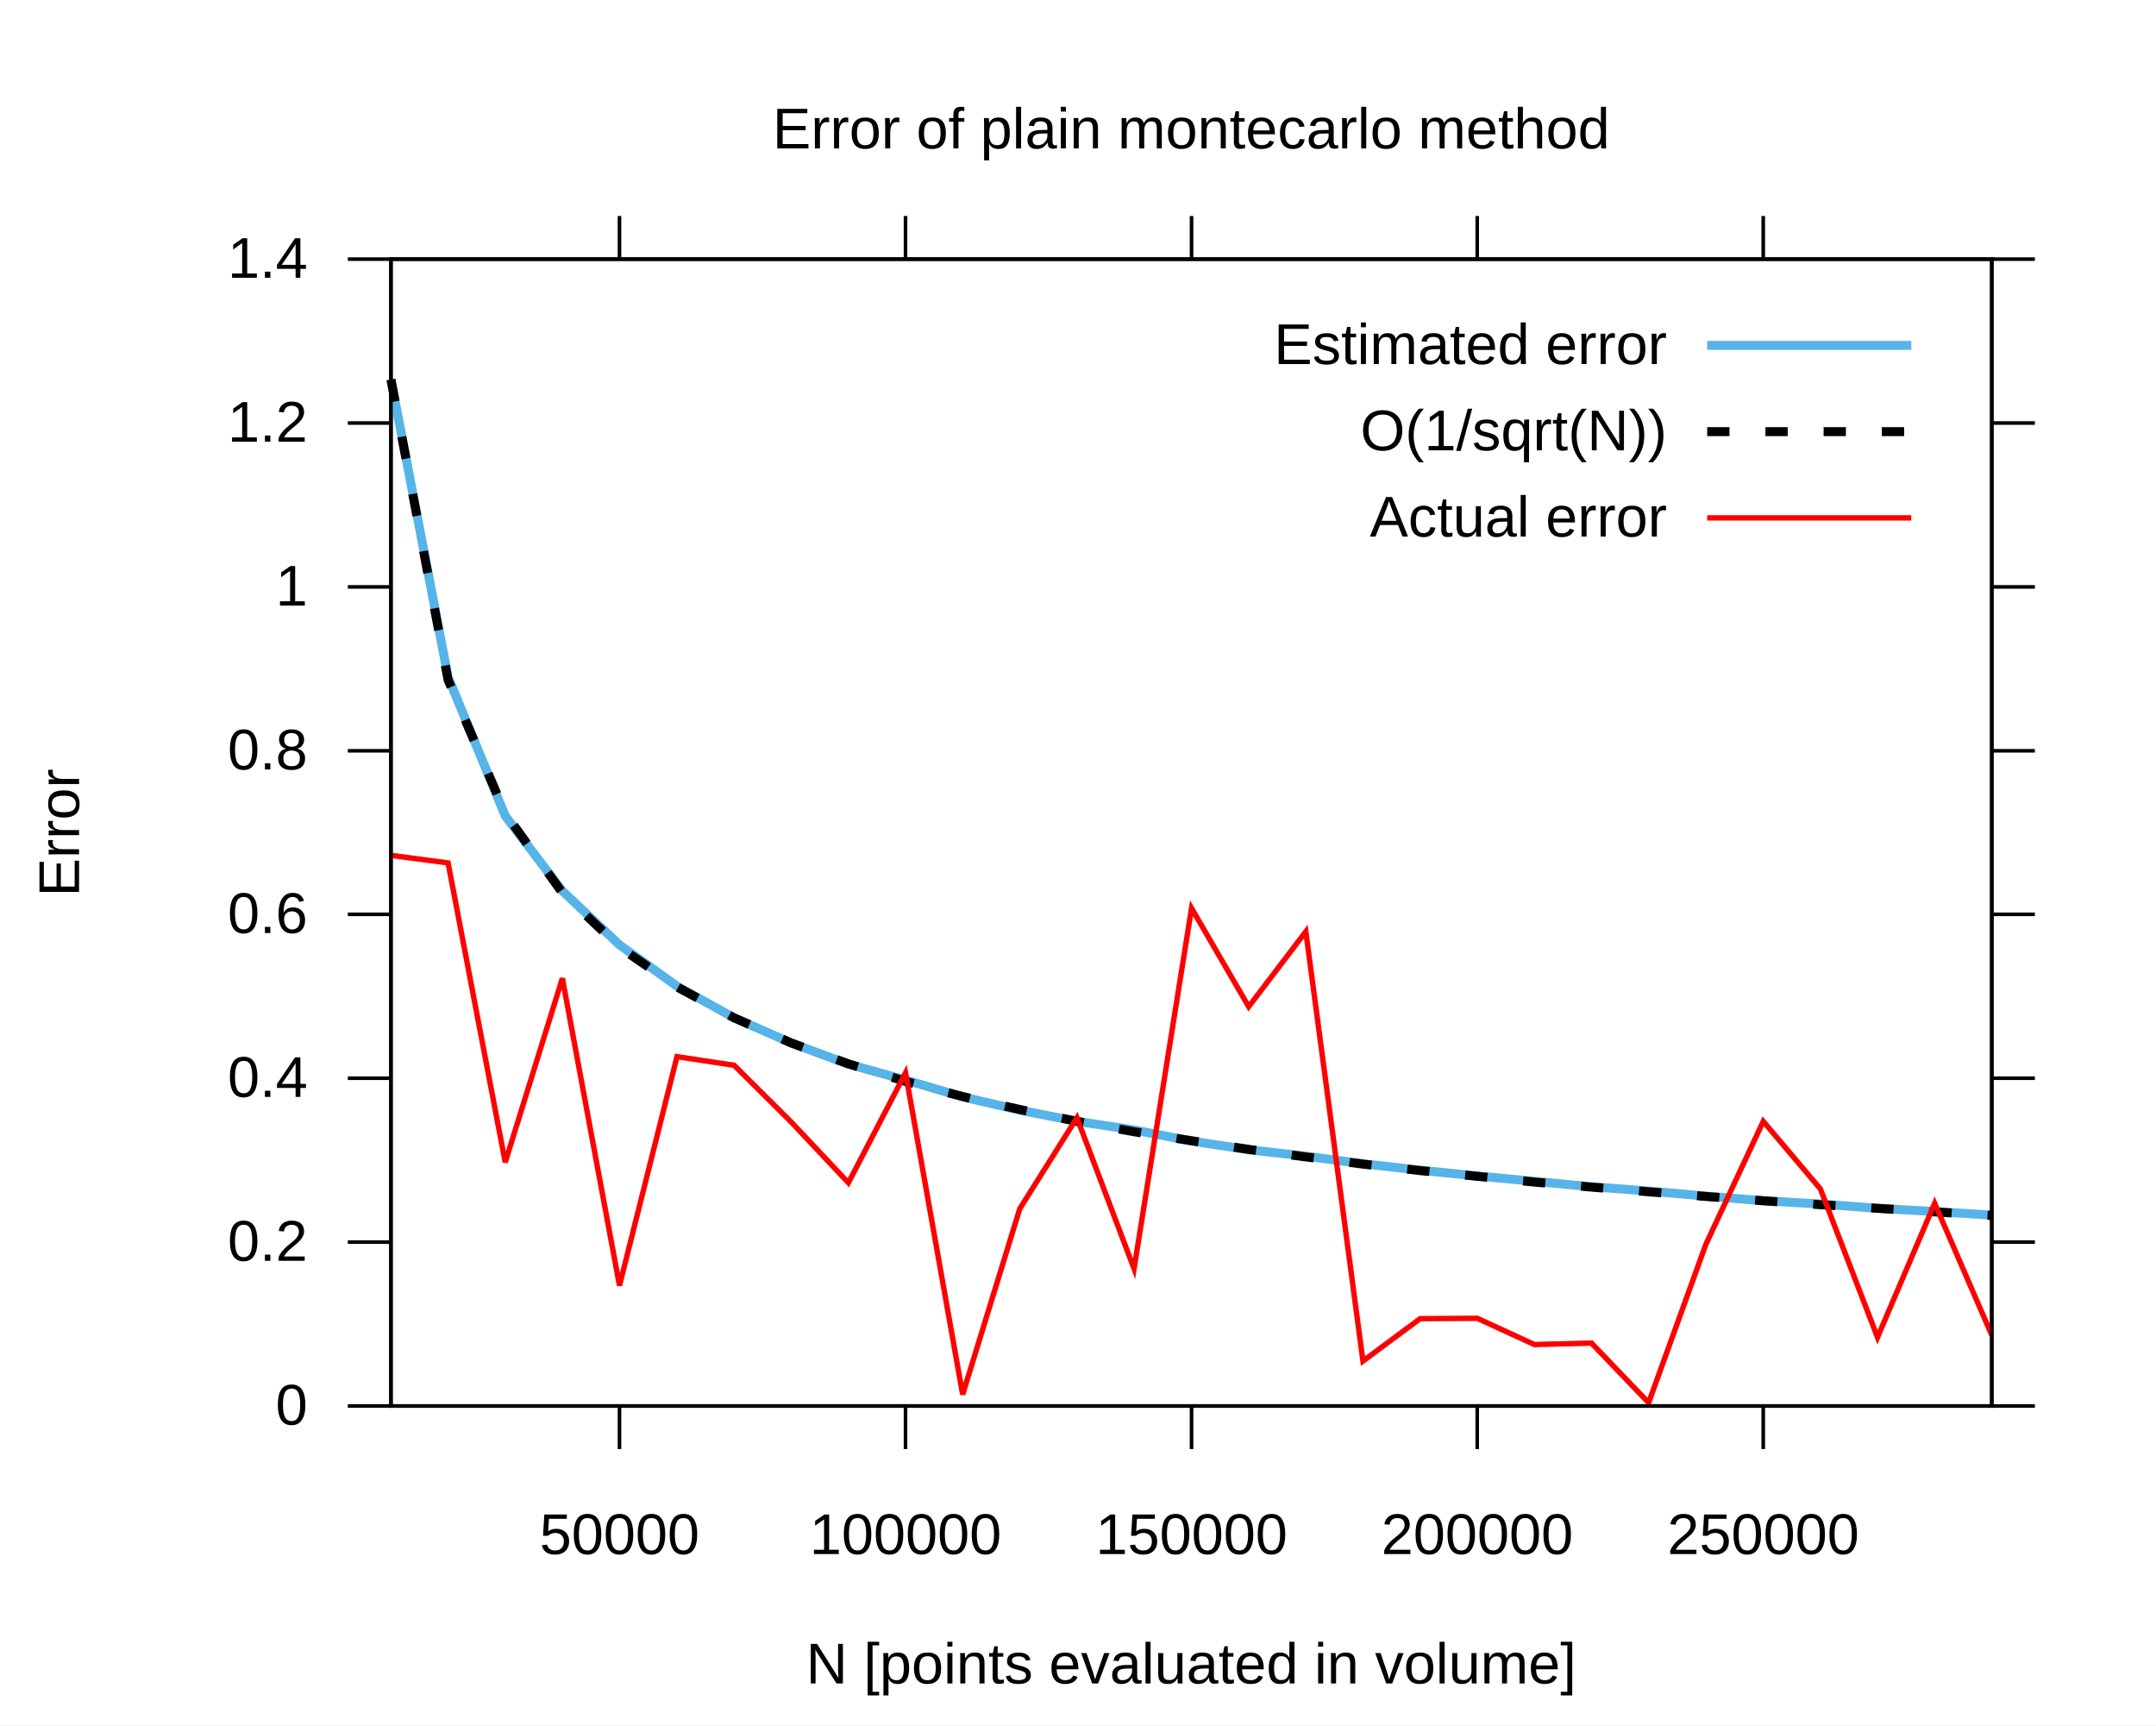
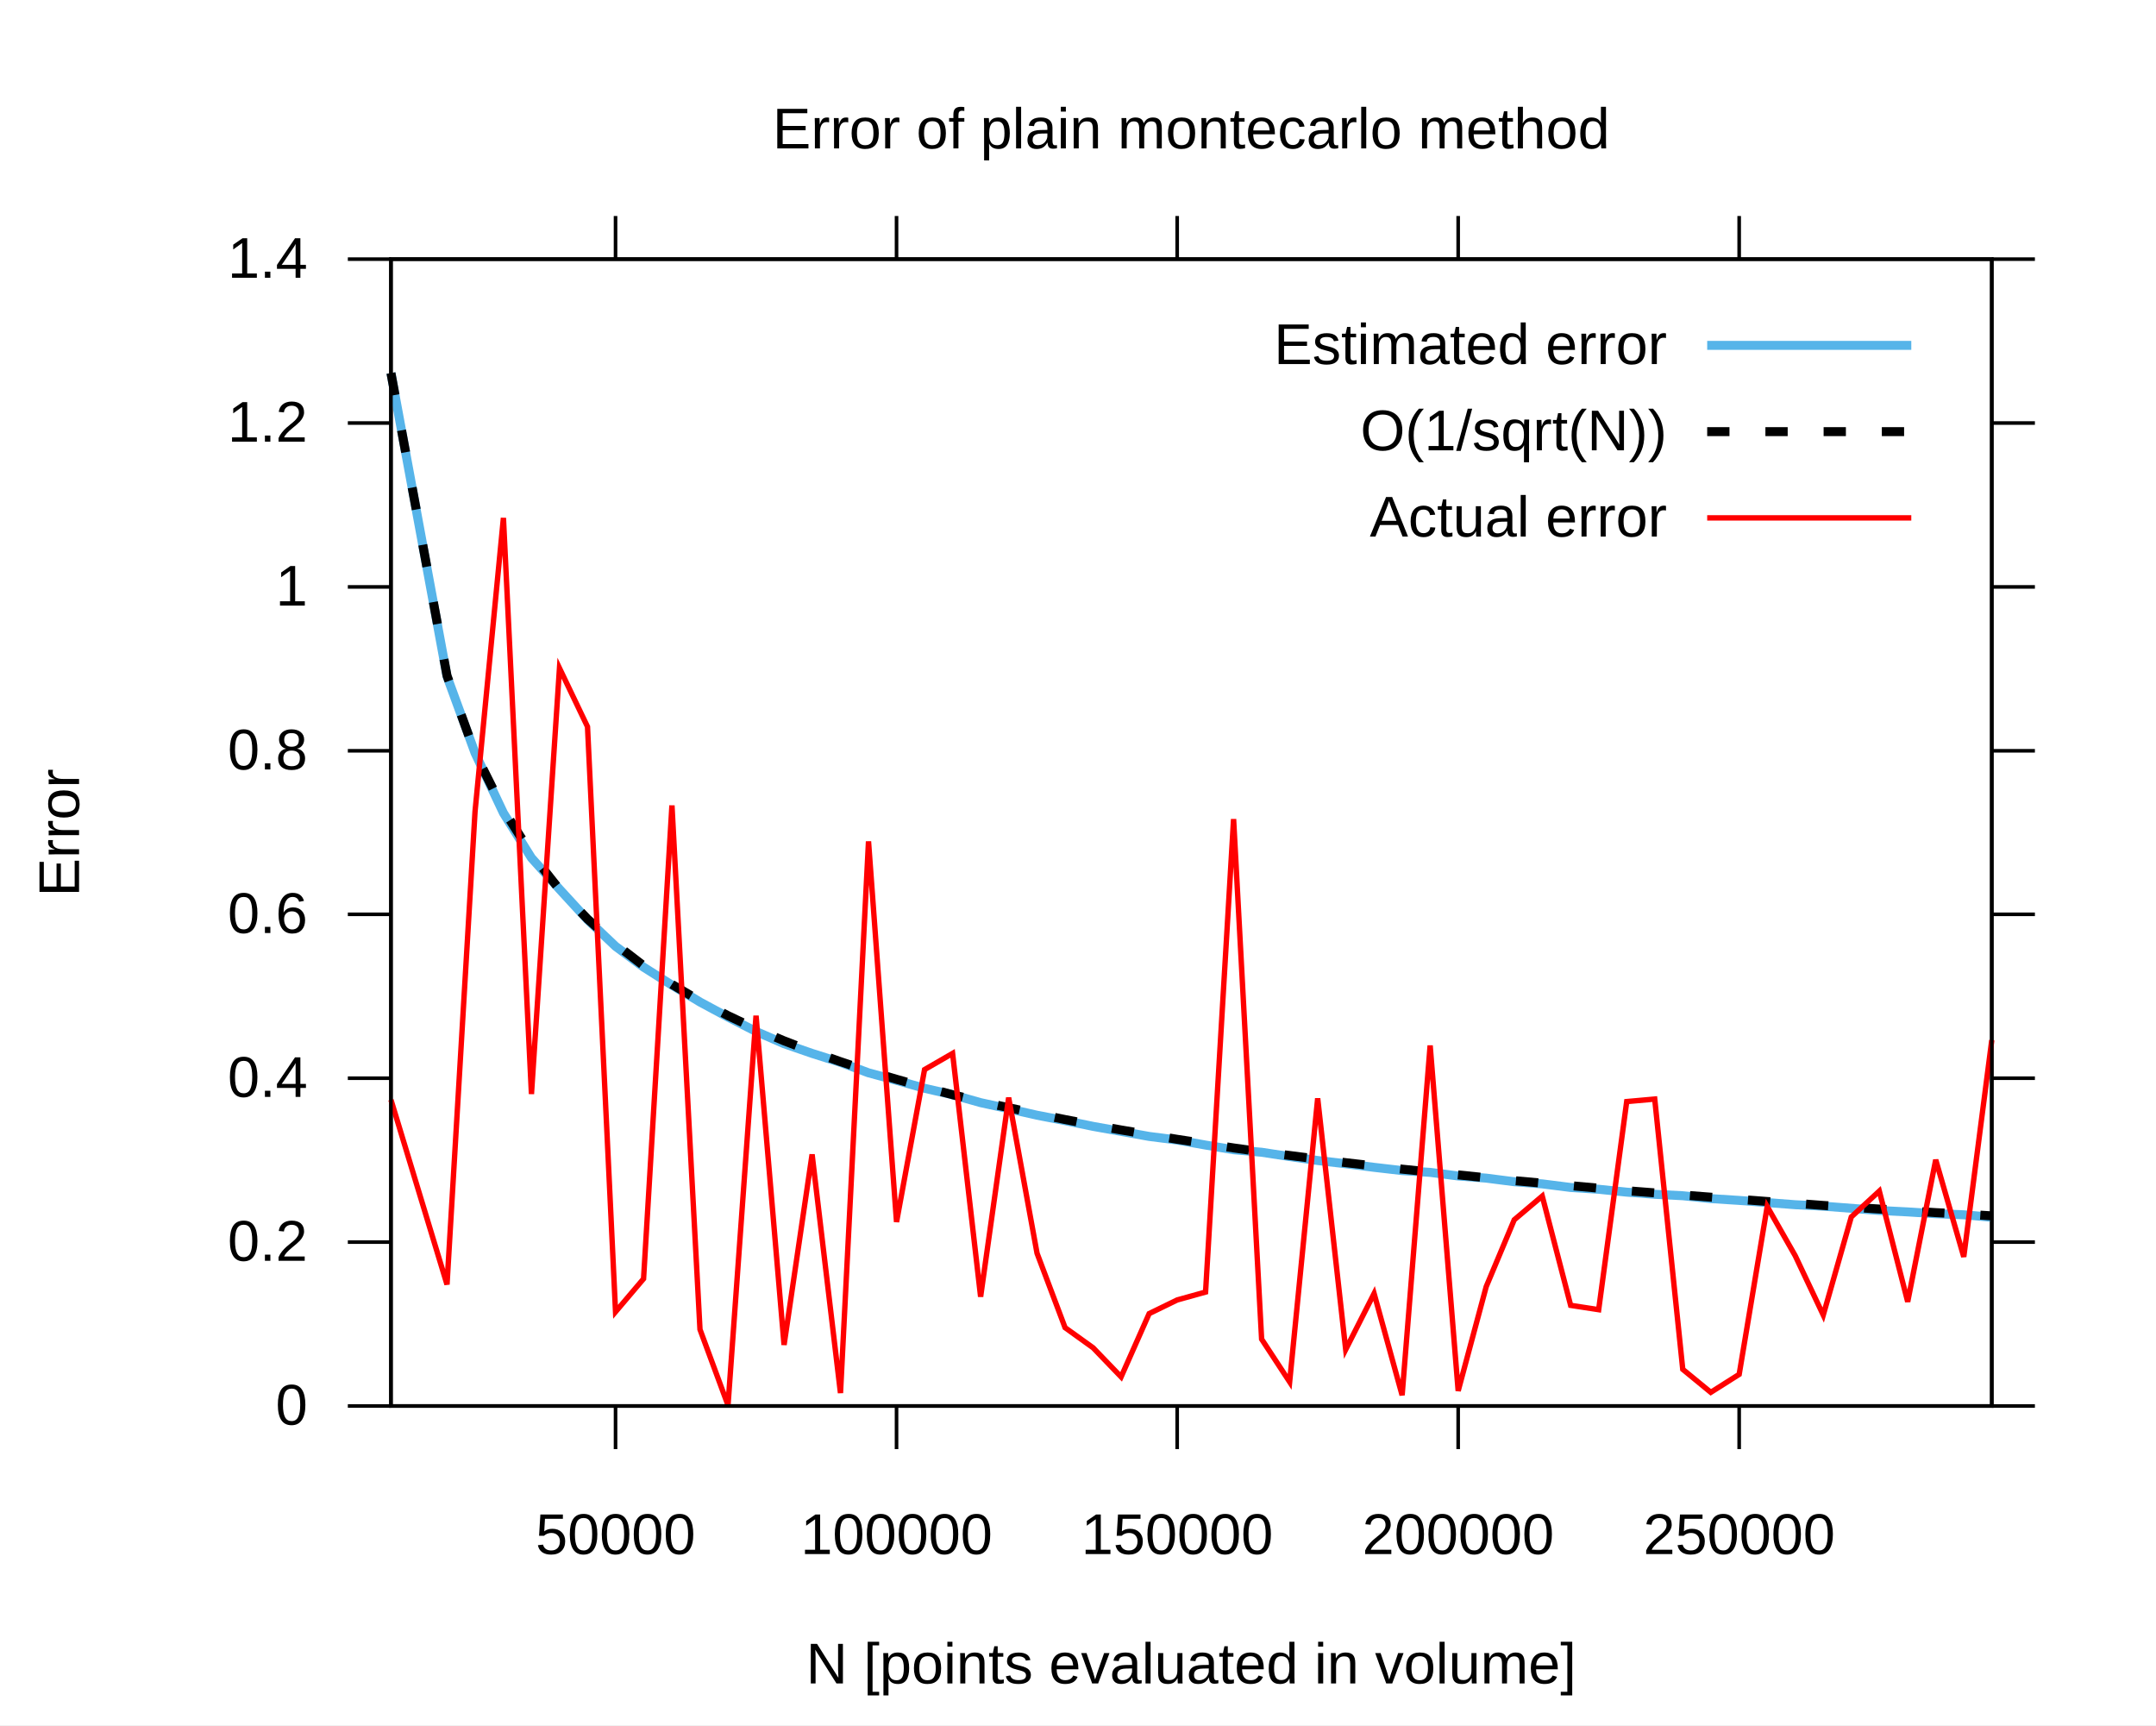
<svg xmlns="http://www.w3.org/2000/svg" xmlns:xlink="http://www.w3.org/1999/xlink" width="600" height="480" viewBox="0 0 600 480">
  <g id="gnuplot_canvas">
    <rect x="0" y="0" width="600" height="480" fill="#ffffff" />
    <defs>
      <circle id="gpDot" r="0.5" stroke-width="0.5" />
      <path id="gpPt0" stroke-width="0.167" stroke="currentColor" d="M-1,0 h2 M0,-1 v2" />
      <path id="gpPt1" stroke-width="0.167" stroke="currentColor" d="M-1,-1 L1,1 M1,-1 L-1,1" />
      <path id="gpPt2" stroke-width="0.167" stroke="currentColor" d="M-1,0 L1,0 M0,-1 L0,1 M-1,-1 L1,1 M-1,1 L1,-1" />
      <rect id="gpPt3" stroke-width="0.167" stroke="currentColor" x="-1" y="-1" width="2" height="2" />
      <rect id="gpPt4" stroke-width="0.167" stroke="currentColor" fill="currentColor" x="-1" y="-1" width="2" height="2" />
      <circle id="gpPt5" stroke-width="0.167" stroke="currentColor" cx="0" cy="0" r="1" />
      <use xlink:href="#gpPt5" id="gpPt6" fill="currentColor" stroke="none" />
      <path id="gpPt7" stroke-width="0.167" stroke="currentColor" d="M0,-1.33 L-1.33,0.67 L1.33,0.67 z" />
      <use xlink:href="#gpPt7" id="gpPt8" fill="currentColor" stroke="none" />
      <use xlink:href="#gpPt7" id="gpPt9" stroke="currentColor" transform="rotate(180)" />
      <use xlink:href="#gpPt9" id="gpPt10" fill="currentColor" stroke="none" />
      <use xlink:href="#gpPt3" id="gpPt11" stroke="currentColor" transform="rotate(45)" />
      <use xlink:href="#gpPt11" id="gpPt12" fill="currentColor" stroke="none" />
      <path id="gpPt13" stroke-width="0.167" stroke="currentColor" d="M0,1.330 L1.265,0.411 L0.782,-1.067 L-0.782,-1.076 L-1.265,0.411 z" />
      <use xlink:href="#gpPt13" id="gpPt14" fill="currentColor" stroke="none" />
      <filter id="textbox" filterUnits="objectBoundingBox" x="0" y="0" height="1" width="1">
        <feFlood flood-color="#FFFFFF" flood-opacity="1" result="bgnd" />
        <feComposite in="SourceGraphic" in2="bgnd" operator="atop" />
      </filter>
      <filter id="greybox" filterUnits="objectBoundingBox" x="0" y="0" height="1" width="1">
        <feFlood flood-color="lightgrey" flood-opacity="1" result="grey" />
        <feComposite in="SourceGraphic" in2="grey" operator="atop" />
      </filter>
    </defs>
    <g fill="none" color="#FFFFFF" stroke="currentColor" stroke-width="1.00" stroke-linecap="butt" stroke-linejoin="miter">
</g>
    <g fill="none" color="black" stroke="currentColor" stroke-width="1.00" stroke-linecap="butt" stroke-linejoin="miter">
      <path stroke="black" d="M108.8,391.2 L96.8,391.2 M554.3,391.2 L566.3,391.2  " />
      <g transform="translate(85.6,396.4)" stroke="none" fill="black" font-family="Arial" font-size="16.00" text-anchor="end">
        <text>
          <tspan font-family="Arial"> 0</tspan>
        </text>
      </g>
    </g>
    <g fill="none" color="black" stroke="currentColor" stroke-width="1.00" stroke-linecap="butt" stroke-linejoin="miter">
      <path stroke="black" d="M108.8,345.6 L96.8,345.6 M554.3,345.6 L566.3,345.6  " />
      <g transform="translate(85.6,350.8)" stroke="none" fill="black" font-family="Arial" font-size="16.00" text-anchor="end">
        <text>
          <tspan font-family="Arial"> 0.2</tspan>
        </text>
      </g>
    </g>
    <g fill="none" color="black" stroke="currentColor" stroke-width="1.00" stroke-linecap="butt" stroke-linejoin="miter">
      <path stroke="black" d="M108.8,300.0 L96.8,300.0 M554.3,300.0 L566.3,300.0  " />
      <g transform="translate(85.6,305.2)" stroke="none" fill="black" font-family="Arial" font-size="16.00" text-anchor="end">
        <text>
          <tspan font-family="Arial"> 0.4</tspan>
        </text>
      </g>
    </g>
    <g fill="none" color="black" stroke="currentColor" stroke-width="1.00" stroke-linecap="butt" stroke-linejoin="miter">
      <path stroke="black" d="M108.8,254.4 L96.8,254.4 M554.3,254.4 L566.3,254.4  " />
      <g transform="translate(85.6,259.6)" stroke="none" fill="black" font-family="Arial" font-size="16.00" text-anchor="end">
        <text>
          <tspan font-family="Arial"> 0.6</tspan>
        </text>
      </g>
    </g>
    <g fill="none" color="black" stroke="currentColor" stroke-width="1.00" stroke-linecap="butt" stroke-linejoin="miter">
      <path stroke="black" d="M108.8,208.9 L96.8,208.9 M554.3,208.9 L566.3,208.9  " />
      <g transform="translate(85.6,214.1)" stroke="none" fill="black" font-family="Arial" font-size="16.00" text-anchor="end">
        <text>
          <tspan font-family="Arial"> 0.8</tspan>
        </text>
      </g>
    </g>
    <g fill="none" color="black" stroke="currentColor" stroke-width="1.00" stroke-linecap="butt" stroke-linejoin="miter">
      <path stroke="black" d="M108.8,163.3 L96.8,163.3 M554.3,163.3 L566.3,163.3  " />
      <g transform="translate(85.6,168.5)" stroke="none" fill="black" font-family="Arial" font-size="16.00" text-anchor="end">
        <text>
          <tspan font-family="Arial"> 1</tspan>
        </text>
      </g>
    </g>
    <g fill="none" color="black" stroke="currentColor" stroke-width="1.00" stroke-linecap="butt" stroke-linejoin="miter">
      <path stroke="black" d="M108.8,117.7 L96.8,117.7 M554.3,117.7 L566.3,117.7  " />
      <g transform="translate(85.6,122.9)" stroke="none" fill="black" font-family="Arial" font-size="16.00" text-anchor="end">
        <text>
          <tspan font-family="Arial"> 1.2</tspan>
        </text>
      </g>
    </g>
    <g fill="none" color="black" stroke="currentColor" stroke-width="1.00" stroke-linecap="butt" stroke-linejoin="miter">
      <path stroke="black" d="M108.8,72.1 L96.8,72.1 M554.3,72.1 L566.3,72.1  " />
      <g transform="translate(85.6,77.3)" stroke="none" fill="black" font-family="Arial" font-size="16.00" text-anchor="end">
        <text>
          <tspan font-family="Arial"> 1.4</tspan>
        </text>
      </g>
    </g>
    <g fill="none" color="black" stroke="currentColor" stroke-width="1.00" stroke-linecap="butt" stroke-linejoin="miter">
-       <path stroke="black" d="M172.4,391.2 L172.4,403.2 M172.4,72.1 L172.4,60.1  " />
-       <g transform="translate(172.4,432.4)" stroke="none" fill="black" font-family="Arial" font-size="16.00" text-anchor="middle">
+       <path stroke="black" d="M171.3,391.2 L171.3,403.2 M171.3,72.1 L171.3,60.1  " />
+       <g transform="translate(171.3,432.4)" stroke="none" fill="black" font-family="Arial" font-size="16.00" text-anchor="middle">
        <text>
          <tspan font-family="Arial"> 50000</tspan>
        </text>
      </g>
    </g>
    <g fill="none" color="black" stroke="currentColor" stroke-width="1.00" stroke-linecap="butt" stroke-linejoin="miter">
-       <path stroke="black" d="M252.0,391.2 L252.0,403.2 M252.0,72.1 L252.0,60.1  " />
-       <g transform="translate(252.0,432.4)" stroke="none" fill="black" font-family="Arial" font-size="16.00" text-anchor="middle">
+       <path stroke="black" d="M249.5,391.2 L249.5,403.2 M249.5,72.1 L249.5,60.1  " />
+       <g transform="translate(249.5,432.4)" stroke="none" fill="black" font-family="Arial" font-size="16.00" text-anchor="middle">
        <text>
          <tspan font-family="Arial"> 100000</tspan>
        </text>
      </g>
    </g>
    <g fill="none" color="black" stroke="currentColor" stroke-width="1.00" stroke-linecap="butt" stroke-linejoin="miter">
-       <path stroke="black" d="M331.6,391.2 L331.6,403.2 M331.6,72.1 L331.6,60.1  " />
-       <g transform="translate(331.6,432.4)" stroke="none" fill="black" font-family="Arial" font-size="16.00" text-anchor="middle">
+       <path stroke="black" d="M327.6,391.2 L327.6,403.2 M327.6,72.1 L327.6,60.1  " />
+       <g transform="translate(327.6,432.4)" stroke="none" fill="black" font-family="Arial" font-size="16.00" text-anchor="middle">
        <text>
          <tspan font-family="Arial"> 150000</tspan>
        </text>
      </g>
    </g>
    <g fill="none" color="black" stroke="currentColor" stroke-width="1.00" stroke-linecap="butt" stroke-linejoin="miter">
-       <path stroke="black" d="M411.1,391.2 L411.1,403.2 M411.1,72.1 L411.1,60.1  " />
-       <g transform="translate(411.1,432.4)" stroke="none" fill="black" font-family="Arial" font-size="16.00" text-anchor="middle">
+       <path stroke="black" d="M405.8,391.2 L405.8,403.2 M405.8,72.1 L405.8,60.1  " />
+       <g transform="translate(405.8,432.4)" stroke="none" fill="black" font-family="Arial" font-size="16.00" text-anchor="middle">
        <text>
          <tspan font-family="Arial"> 200000</tspan>
        </text>
      </g>
    </g>
    <g fill="none" color="black" stroke="currentColor" stroke-width="1.00" stroke-linecap="butt" stroke-linejoin="miter">
-       <path stroke="black" d="M490.7,391.2 L490.7,403.2 M490.7,72.1 L490.7,60.1  " />
-       <g transform="translate(490.7,432.4)" stroke="none" fill="black" font-family="Arial" font-size="16.00" text-anchor="middle">
+       <path stroke="black" d="M484.0,391.2 L484.0,403.2 M484.0,72.1 L484.0,60.1  " />
+       <g transform="translate(484.0,432.4)" stroke="none" fill="black" font-family="Arial" font-size="16.00" text-anchor="middle">
        <text>
          <tspan font-family="Arial"> 250000</tspan>
        </text>
      </g>
    </g>
    <g fill="none" color="black" stroke="currentColor" stroke-width="1.00" stroke-linecap="butt" stroke-linejoin="miter">
</g>
    <g fill="none" color="black" stroke="currentColor" stroke-width="1.00" stroke-linecap="butt" stroke-linejoin="miter">
      <path stroke="black" d="M108.8,72.1 L108.8,391.2 L554.3,391.2 L554.3,72.1 L108.8,72.1 Z  " />
    </g>
    <g fill="none" color="black" stroke="currentColor" stroke-width="1.00" stroke-linecap="butt" stroke-linejoin="miter">
      <g transform="translate(22.0,231.7) rotate(270)" stroke="none" fill="black" font-family="Arial" font-size="16.00" text-anchor="middle">
        <text>
          <tspan font-family="Arial">Error</tspan>
        </text>
      </g>
    </g>
    <g fill="none" color="black" stroke="currentColor" stroke-width="1.00" stroke-linecap="butt" stroke-linejoin="miter">
      <g transform="translate(331.5,468.4)" stroke="none" fill="black" font-family="Arial" font-size="16.00" text-anchor="middle">
        <text>
          <tspan font-family="Arial">N [points evaluated in volume]</tspan>
        </text>
      </g>
    </g>
    <g fill="none" color="black" stroke="currentColor" stroke-width="1.00" stroke-linecap="butt" stroke-linejoin="miter">
      <g transform="translate(331.5,41.3)" stroke="none" fill="black" font-family="Arial" font-size="16.00" text-anchor="middle">
        <text>
          <tspan font-family="Arial">Error of plain montecarlo method</tspan>
        </text>
      </g>
    </g>
    <g id="gnuplot_plot_1">
      <g fill="none" color="#FFFFFF" stroke="black" stroke-width="2.50" stroke-linecap="butt" stroke-linejoin="miter">
</g>
      <g fill="none" color="black" stroke="currentColor" stroke-width="2.50" stroke-linecap="butt" stroke-linejoin="miter">
        <g transform="translate(463.9,101.3)" stroke="none" fill="black" font-family="Arial" font-size="16.00" text-anchor="end">
          <text>
            <tspan font-family="Arial">Estimated error</tspan>
          </text>
        </g>
      </g>
      <g fill="none" color="black" stroke="currentColor" stroke-width="2.50" stroke-linecap="butt" stroke-linejoin="miter">
-         <path stroke="rgb( 86, 180, 233)" d="M475.1,96.1 L531.9,96.1 M108.8,105.6 L124.7,188.4 L140.6,227.0 L156.5,247.9 L172.4,262.9 L188.4,274.4   L204.3,283.2 L220.2,290.2 L236.1,296.1 L252.0,300.5 L267.9,305.2 L283.8,308.9 L299.7,312.0 L315.6,314.4   L331.6,317.5 L347.5,319.9 L363.4,321.7 L379.3,323.8 L395.2,325.6 L411.1,327.2 L427.0,328.7 L442.9,330.2   L458.8,331.4 L474.7,332.8 L490.7,334.1 L506.6,335.0 L522.5,336.2 L538.4,337.1 L554.3,338.1  " />
+         <path stroke="rgb( 86, 180, 233)" d="M475.1,96.1 L531.9,96.1 M108.8,103.8 L124.4,188.2 L132.2,209.5 L140.1,226.2 L147.9,238.7 L155.7,247.4   L163.5,255.9 L171.3,263.3 L179.1,269.1 L187.0,274.1 L194.8,278.8 L202.6,283.0 L210.4,287.0 L218.2,290.4   L226.0,293.1 L233.9,295.6 L241.7,298.5 L249.5,300.6 L257.3,302.8 L265.1,304.6 L272.9,306.8 L280.7,308.5   L288.6,310.3 L296.4,311.8 L304.2,313.4 L312.0,314.8 L319.8,316.2 L327.6,317.2 L335.5,318.6 L343.3,319.9   L351.1,320.6 L358.9,321.8 L366.7,322.9 L374.5,323.8 L382.4,324.8 L390.2,325.7 L398.0,326.2 L405.8,327.2   L413.6,327.8 L421.4,328.8 L429.2,329.4 L437.1,330.4 L444.9,330.9 L452.7,331.7 L460.5,332.3 L468.3,332.7   L476.1,333.5 L484.0,334.0 L491.8,334.6 L499.6,335.2 L507.4,335.6 L515.2,336.2 L523.0,336.8 L530.9,337.2   L538.7,337.7 L546.5,338.0 L554.3,338.7  " />
      </g>
    </g>
    <g id="gnuplot_plot_2">
      <g fill="none" color="black" stroke="currentColor" stroke-width="2.50" stroke-linecap="butt" stroke-linejoin="miter">
        <g transform="translate(463.9,125.3)" stroke="none" fill="black" font-family="Arial" font-size="16.00" text-anchor="end">
          <text>
            <tspan font-family="Arial">O(1/sqrt(N))</tspan>
          </text>
        </g>
      </g>
      <g fill="none" color="black" stroke="currentColor" stroke-width="2.50" stroke-linecap="butt" stroke-linejoin="miter">
-         <path stroke="rgb(  0,   0,   0)" stroke-dasharray="6.2,10.0" d="M475.1,120.1 L531.9,120.1 M108.8,105.6 L124.7,189.2 L140.6,226.3 L156.5,248.4 L172.4,263.5 L188.4,274.6   L204.3,283.2 L220.2,290.2 L236.1,296.0 L252.0,300.9 L267.9,305.1 L283.8,308.7 L299.7,312.0 L315.6,314.9   L331.6,317.4 L347.5,319.8 L363.4,321.9 L379.3,323.9 L395.2,325.7 L411.1,327.3 L427.0,328.9 L442.9,330.3   L458.8,331.6 L474.7,332.9 L490.7,334.1 L506.6,335.2 L522.5,336.2 L538.4,337.2 L554.3,338.2  " />
+         <path stroke="rgb(  0,   0,   0)" stroke-dasharray="6.2,10.0" d="M475.1,120.1 L531.9,120.1 M108.8,103.8 L124.4,188.0 L132.2,209.5 L140.1,225.3 L147.9,237.6 L155.7,247.5   L163.5,255.7 L171.3,262.7 L179.1,268.7 L187.0,273.9 L194.8,278.5 L202.6,282.6 L210.4,286.3 L218.2,289.6   L226.0,292.6 L233.9,295.4 L241.7,298.0 L249.5,300.3 L257.3,302.5 L265.1,304.6 L272.9,306.5 L280.7,308.2   L288.6,309.9 L296.4,311.5 L304.2,313.0 L312.0,314.4 L319.8,315.7 L327.6,317.0 L335.5,318.2 L343.3,319.4   L351.1,320.5 L358.9,321.5 L366.7,322.5 L374.5,323.5 L382.4,324.4 L390.2,325.3 L398.0,326.1 L405.8,326.9   L413.6,327.7 L421.4,328.5 L429.2,329.2 L437.1,329.9 L444.9,330.6 L452.7,331.3 L460.5,331.9 L468.3,332.5   L476.1,333.1 L484.0,333.7 L491.8,334.3 L499.6,334.8 L507.4,335.4 L515.2,335.9 L523.0,336.4 L530.9,336.9   L538.7,337.4 L546.5,337.8 L554.3,338.3  " />
      </g>
    </g>
    <g id="gnuplot_plot_3">
      <g fill="none" color="#FFFFFF" stroke="rgb(  0,   0,   0)" stroke-width="1.50" stroke-linecap="butt" stroke-linejoin="miter">
</g>
      <g fill="none" color="black" stroke="currentColor" stroke-width="1.50" stroke-linecap="butt" stroke-linejoin="miter">
        <g transform="translate(463.9,149.3)" stroke="none" fill="black" font-family="Arial" font-size="16.00" text-anchor="end">
          <text>
            <tspan font-family="Arial">Actual error</tspan>
          </text>
        </g>
      </g>
      <g fill="none" color="black" stroke="currentColor" stroke-width="1.50" stroke-linecap="butt" stroke-linejoin="miter">
-         <path stroke="rgb(255,   0,   0)" d="M475.1,144.1 L531.9,144.1 M108.8,238.0 L124.7,240.1 L140.6,323.4 L156.5,272.2 L172.4,357.7 L188.4,294.0   L204.3,296.4 L220.2,312.2 L236.1,329.1 L252.0,298.5 L267.9,388.0 L283.8,336.3 L299.7,311.0 L315.6,353.0   L331.6,252.7 L347.5,280.1 L363.4,259.2 L379.3,378.7 L395.2,366.9 L411.1,366.8 L427.0,374.1 L442.9,373.7   L458.8,390.3 L474.7,346.3 L490.7,312.0 L506.6,330.8 L522.5,372.1 L538.4,334.8 L554.3,371.5  " />
+         <path stroke="rgb(255,   0,   0)" d="M475.1,144.1 L531.9,144.1 M108.8,306.0 L124.4,357.4 L132.2,225.8 L140.1,144.1 L147.9,304.4 L155.7,185.9   L163.5,202.2 L171.3,365.0 L179.1,355.8 L187.0,224.1 L194.8,369.9 L202.6,391.0 L210.4,282.6 L218.2,374.2   L226.0,321.2 L233.9,387.6 L241.7,234.1 L249.5,340.0 L257.3,297.6 L265.1,293.1 L272.9,360.8 L280.7,305.4   L288.6,348.7 L296.4,369.4 L304.2,375.0 L312.0,383.1 L319.8,365.5 L327.6,361.7 L335.5,359.5 L343.3,227.9   L351.1,372.6 L358.9,384.5 L366.7,305.6 L374.5,375.5 L382.4,359.9 L390.2,388.2 L398.0,290.9 L405.8,387.0   L413.6,358.0 L421.4,339.4 L429.2,332.8 L437.1,363.2 L444.9,364.4 L452.7,306.5 L460.5,305.8 L468.3,381.0   L476.1,387.4 L484.0,382.4 L491.8,335.7 L499.6,349.4 L507.4,365.9 L515.2,338.6 L523.0,331.4 L530.9,362.2   L538.7,322.7 L546.5,349.7 L554.3,289.4  " />
      </g>
    </g>
    <g fill="none" color="#FFFFFF" stroke="rgb(255,   0,   0)" stroke-width="2.00" stroke-linecap="butt" stroke-linejoin="miter">
</g>
    <g fill="none" color="black" stroke="currentColor" stroke-width="2.00" stroke-linecap="butt" stroke-linejoin="miter">
</g>
    <g fill="none" color="black" stroke="black" stroke-width="1.00" stroke-linecap="butt" stroke-linejoin="miter">
</g>
    <g fill="none" color="black" stroke="currentColor" stroke-width="1.00" stroke-linecap="butt" stroke-linejoin="miter">
      <path stroke="black" d="M108.8,72.1 L108.8,391.2 L554.3,391.2 L554.3,72.1 L108.8,72.1 Z  " />
    </g>
    <g fill="none" color="black" stroke="currentColor" stroke-width="1.00" stroke-linecap="butt" stroke-linejoin="miter">
</g>
  </g>
</svg>
